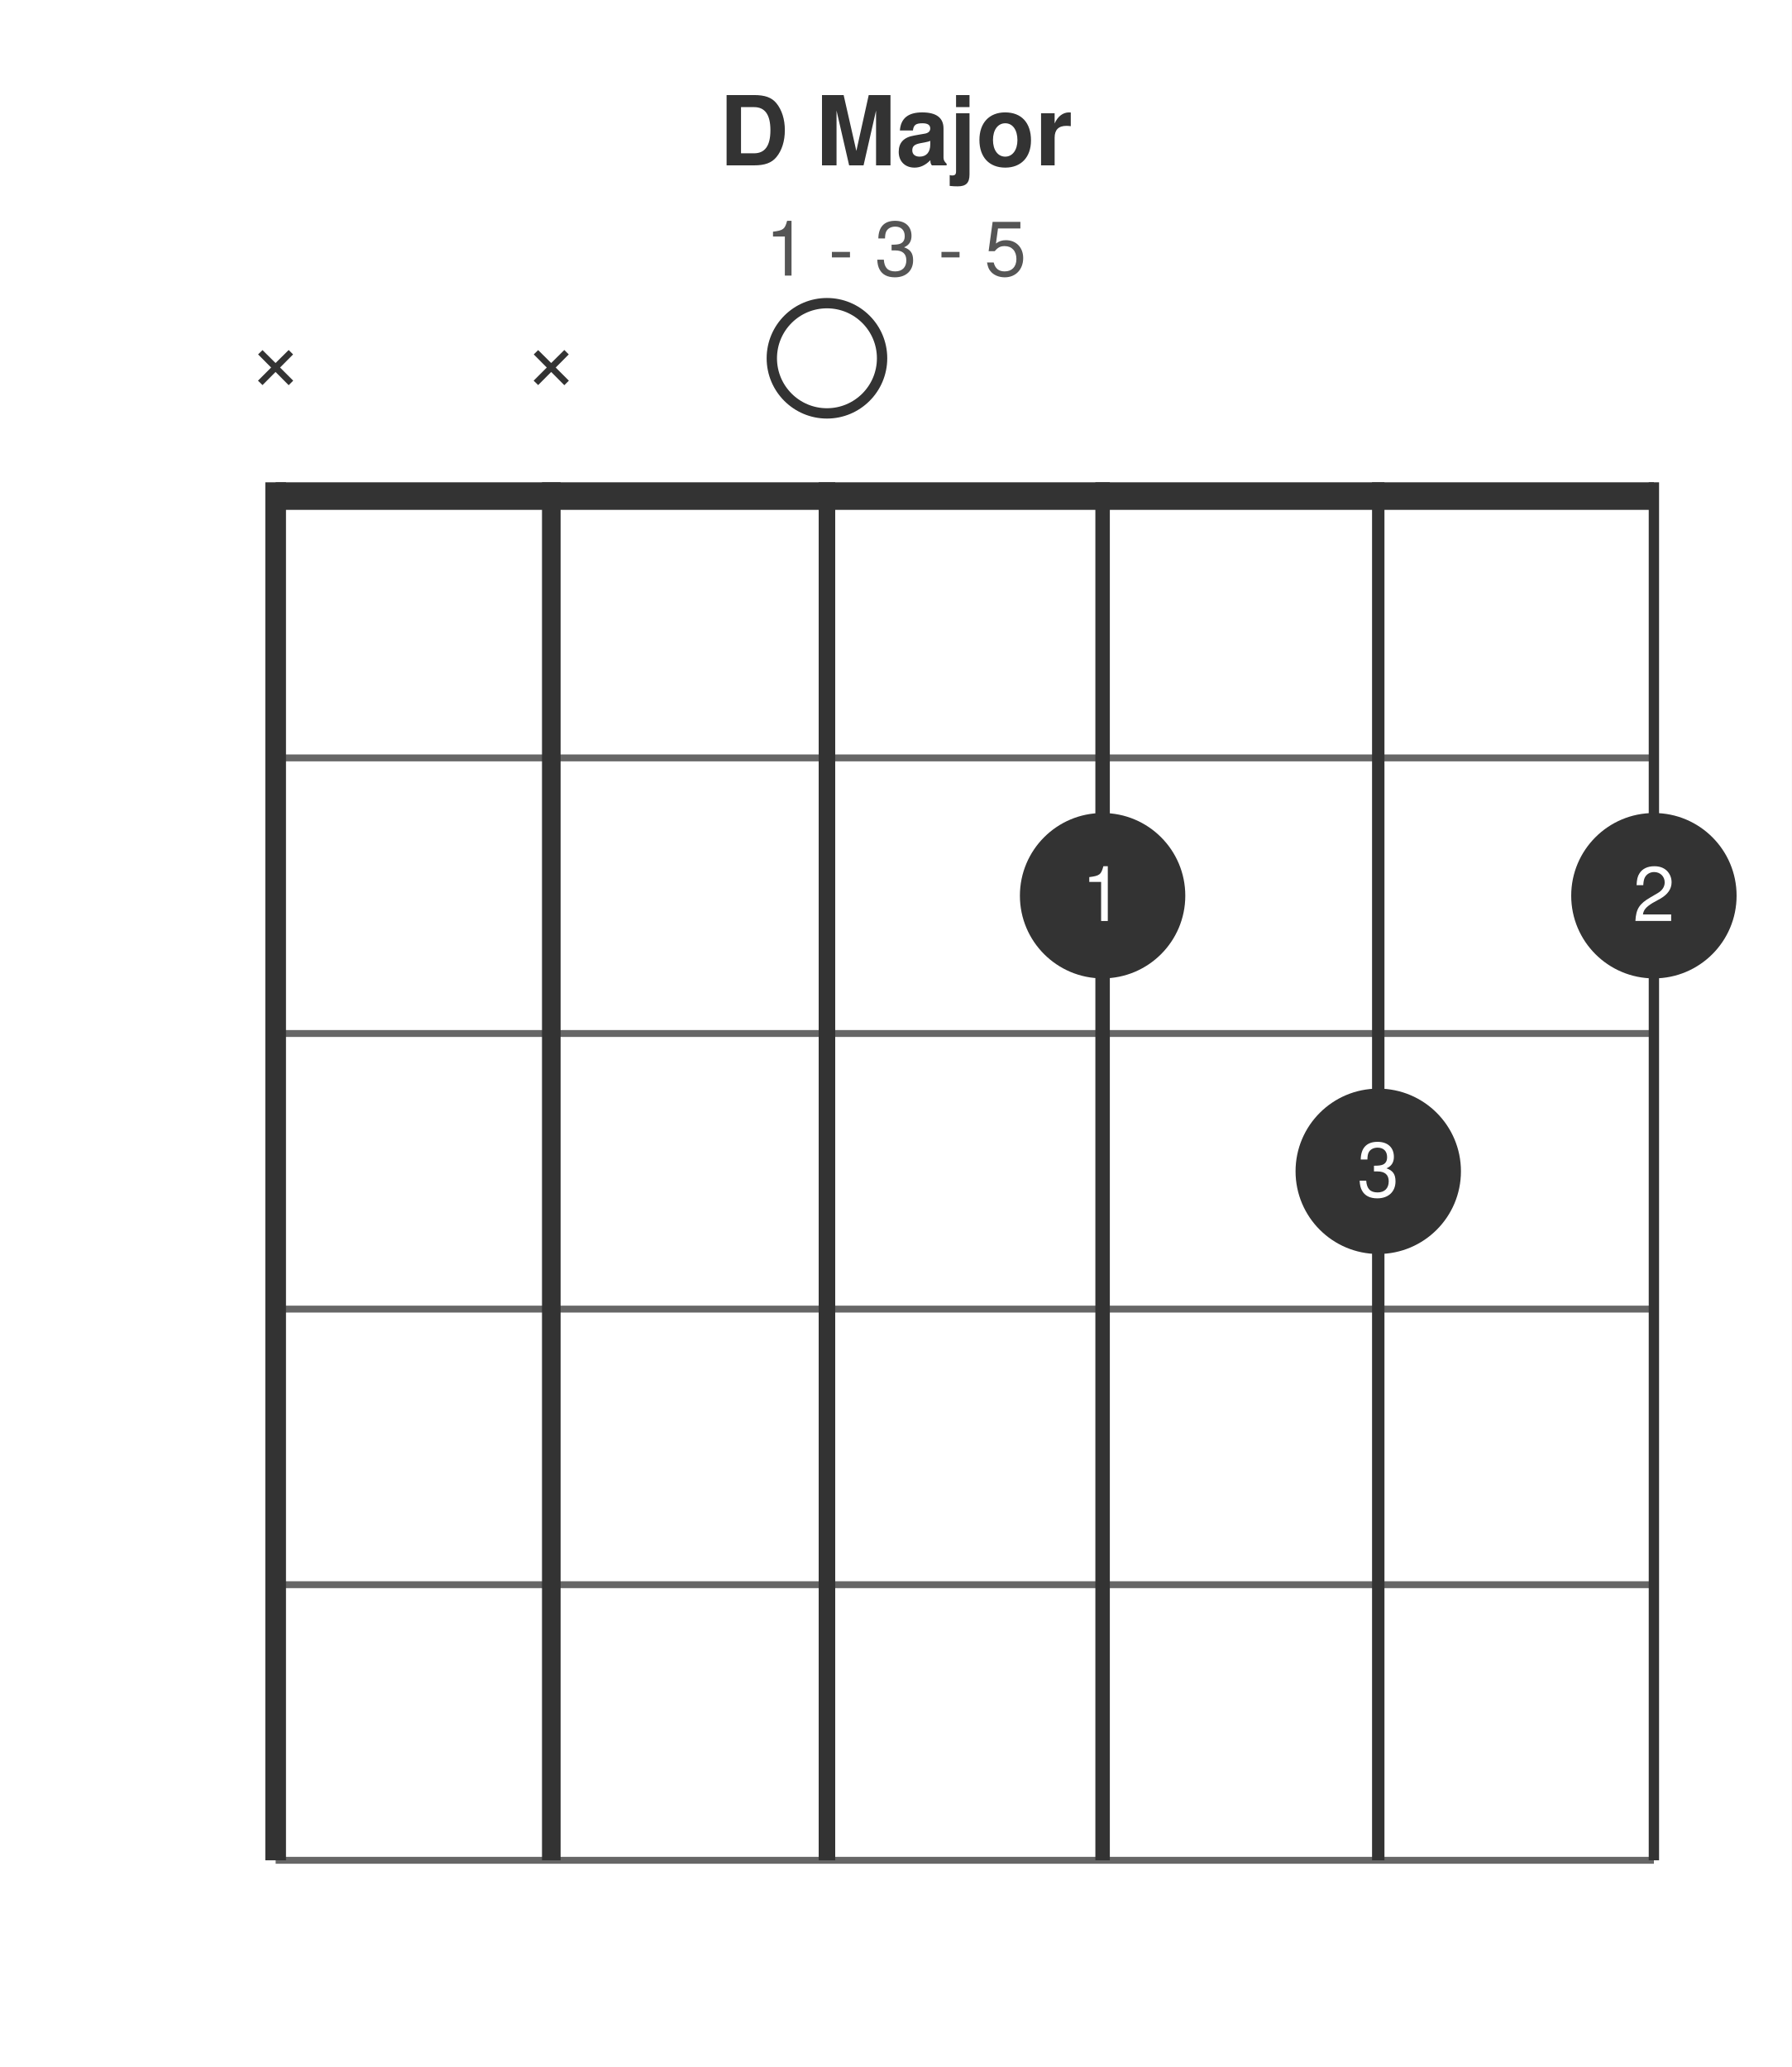
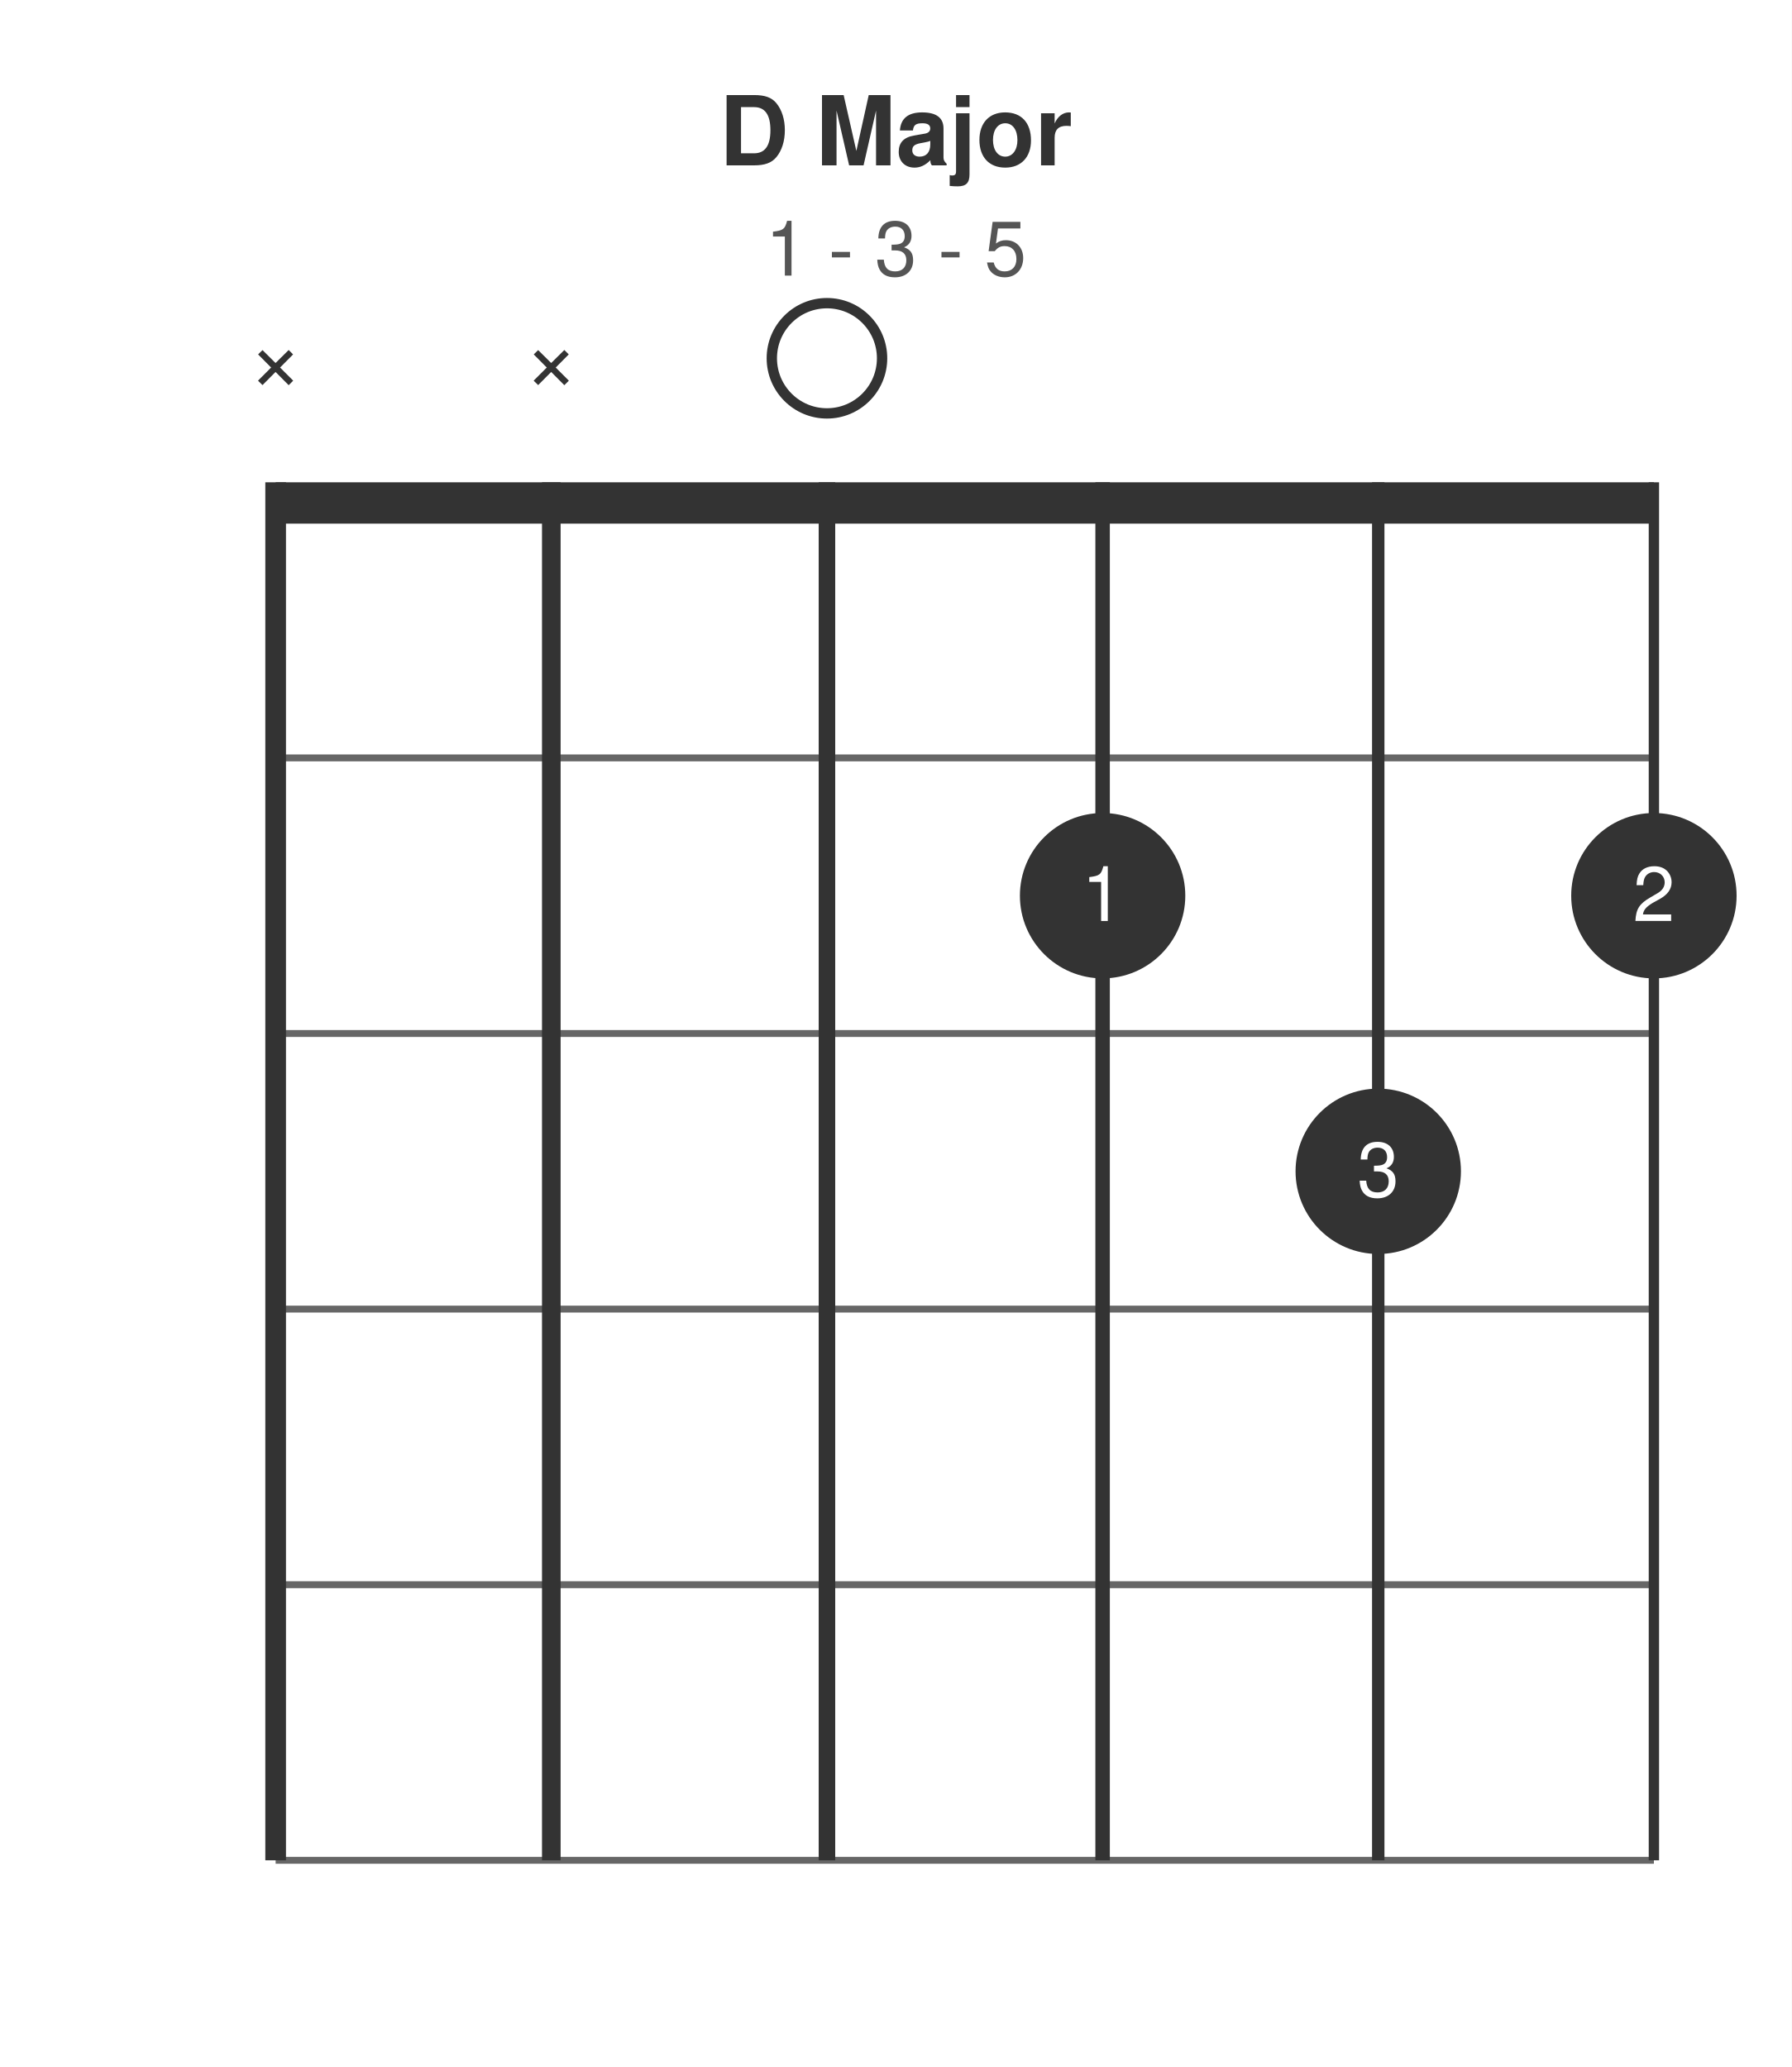
<svg xmlns="http://www.w3.org/2000/svg" width="260" height="300">
  <rect x="0" y="0" width="260" height="300" fill="#ffffff" />
-   <rect x="40" y="70" width="200" height="4" fill="#333333" />
+   <rect x="40" y="70" width="200" height="6" fill="#333333" />
  <line x1="40" y1="110" x2="240" y2="110" stroke="#666666" stroke-width="1" />
  <line x1="40" y1="150" x2="240" y2="150" stroke="#666666" stroke-width="1" />
  <line x1="40" y1="190" x2="240" y2="190" stroke="#666666" stroke-width="1" />
  <line x1="40" y1="230" x2="240" y2="230" stroke="#666666" stroke-width="1" />
  <line x1="40" y1="270" x2="240" y2="270" stroke="#666666" stroke-width="1" />
  <line x1="40" y1="70" x2="40" y2="270" stroke="#333333" stroke-width="3" />
  <line x1="80" y1="70" x2="80" y2="270" stroke="#333333" stroke-width="2.7" />
  <line x1="120" y1="70" x2="120" y2="270" stroke="#333333" stroke-width="2.4" />
  <line x1="160" y1="70" x2="160" y2="270" stroke="#333333" stroke-width="2.1" />
  <line x1="200" y1="70" x2="200" y2="270" stroke="#333333" stroke-width="1.8" />
  <line x1="240" y1="70" x2="240" y2="270" stroke="#333333" stroke-width="1.5" />
  <text x="130" y="24" text-anchor="middle" dominant-baseline="auto" fill="#333333" font-family="Helvetica, Arial, sans-serif" font-size="14" font-weight="bold">D Major</text>
  <text x="130" y="40" text-anchor="middle" dominant-baseline="auto" fill="#555555" font-family="Helvetica, Arial, sans-serif" font-size="11">1 - 3 - 5</text>
  <text x="40" y="52" text-anchor="middle" dominant-baseline="middle" fill="#333333" font-family="Helvetica, Arial, sans-serif" font-size="13">×</text>
  <text x="80" y="52" text-anchor="middle" dominant-baseline="middle" fill="#333333" font-family="Helvetica, Arial, sans-serif" font-size="13">×</text>
  <circle cx="120" cy="52" r="8" fill="none" stroke="#333333" stroke-width="1.5" />
  <circle cx="160" cy="130" r="12" fill="#333333" />
  <text x="160" y="130" text-anchor="middle" dominant-baseline="middle" fill="#ffffff" font-family="Helvetica, Arial, sans-serif" font-size="11">1</text>
  <circle cx="200" cy="170" r="12" fill="#333333" />
  <text x="200" y="170" text-anchor="middle" dominant-baseline="middle" fill="#ffffff" font-family="Helvetica, Arial, sans-serif" font-size="11">3</text>
  <circle cx="240" cy="130" r="12" fill="#333333" />
  <text x="240" y="130" text-anchor="middle" dominant-baseline="middle" fill="#ffffff" font-family="Helvetica, Arial, sans-serif" font-size="11">2</text>
</svg>
